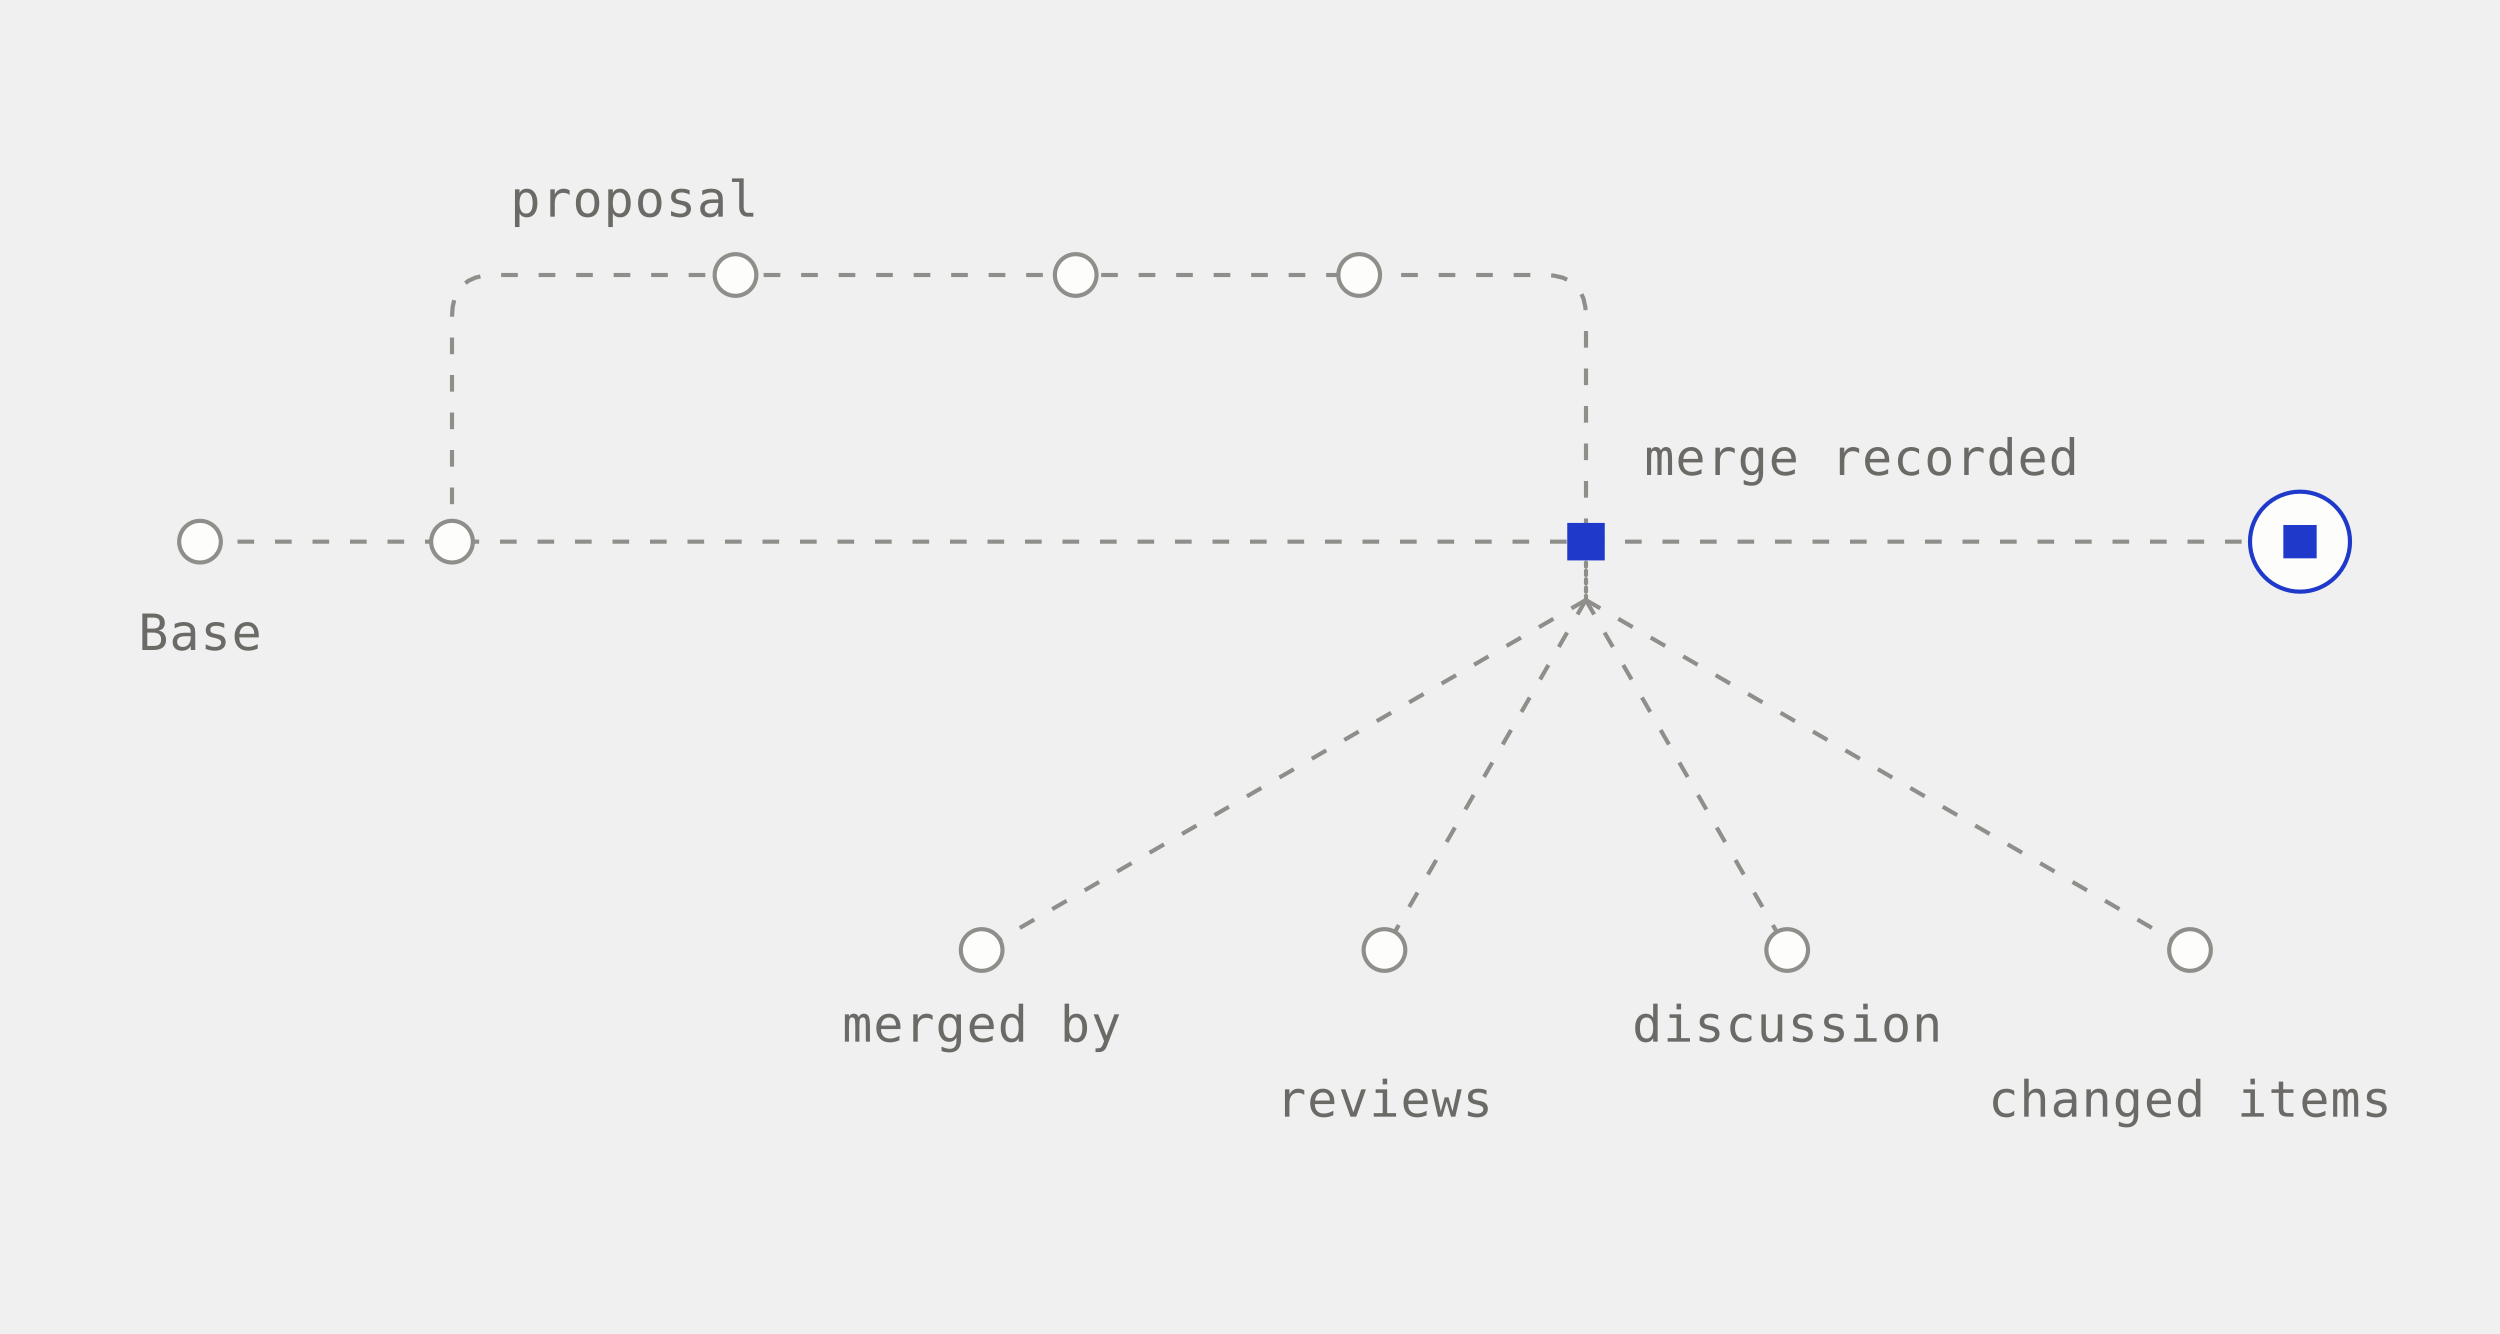
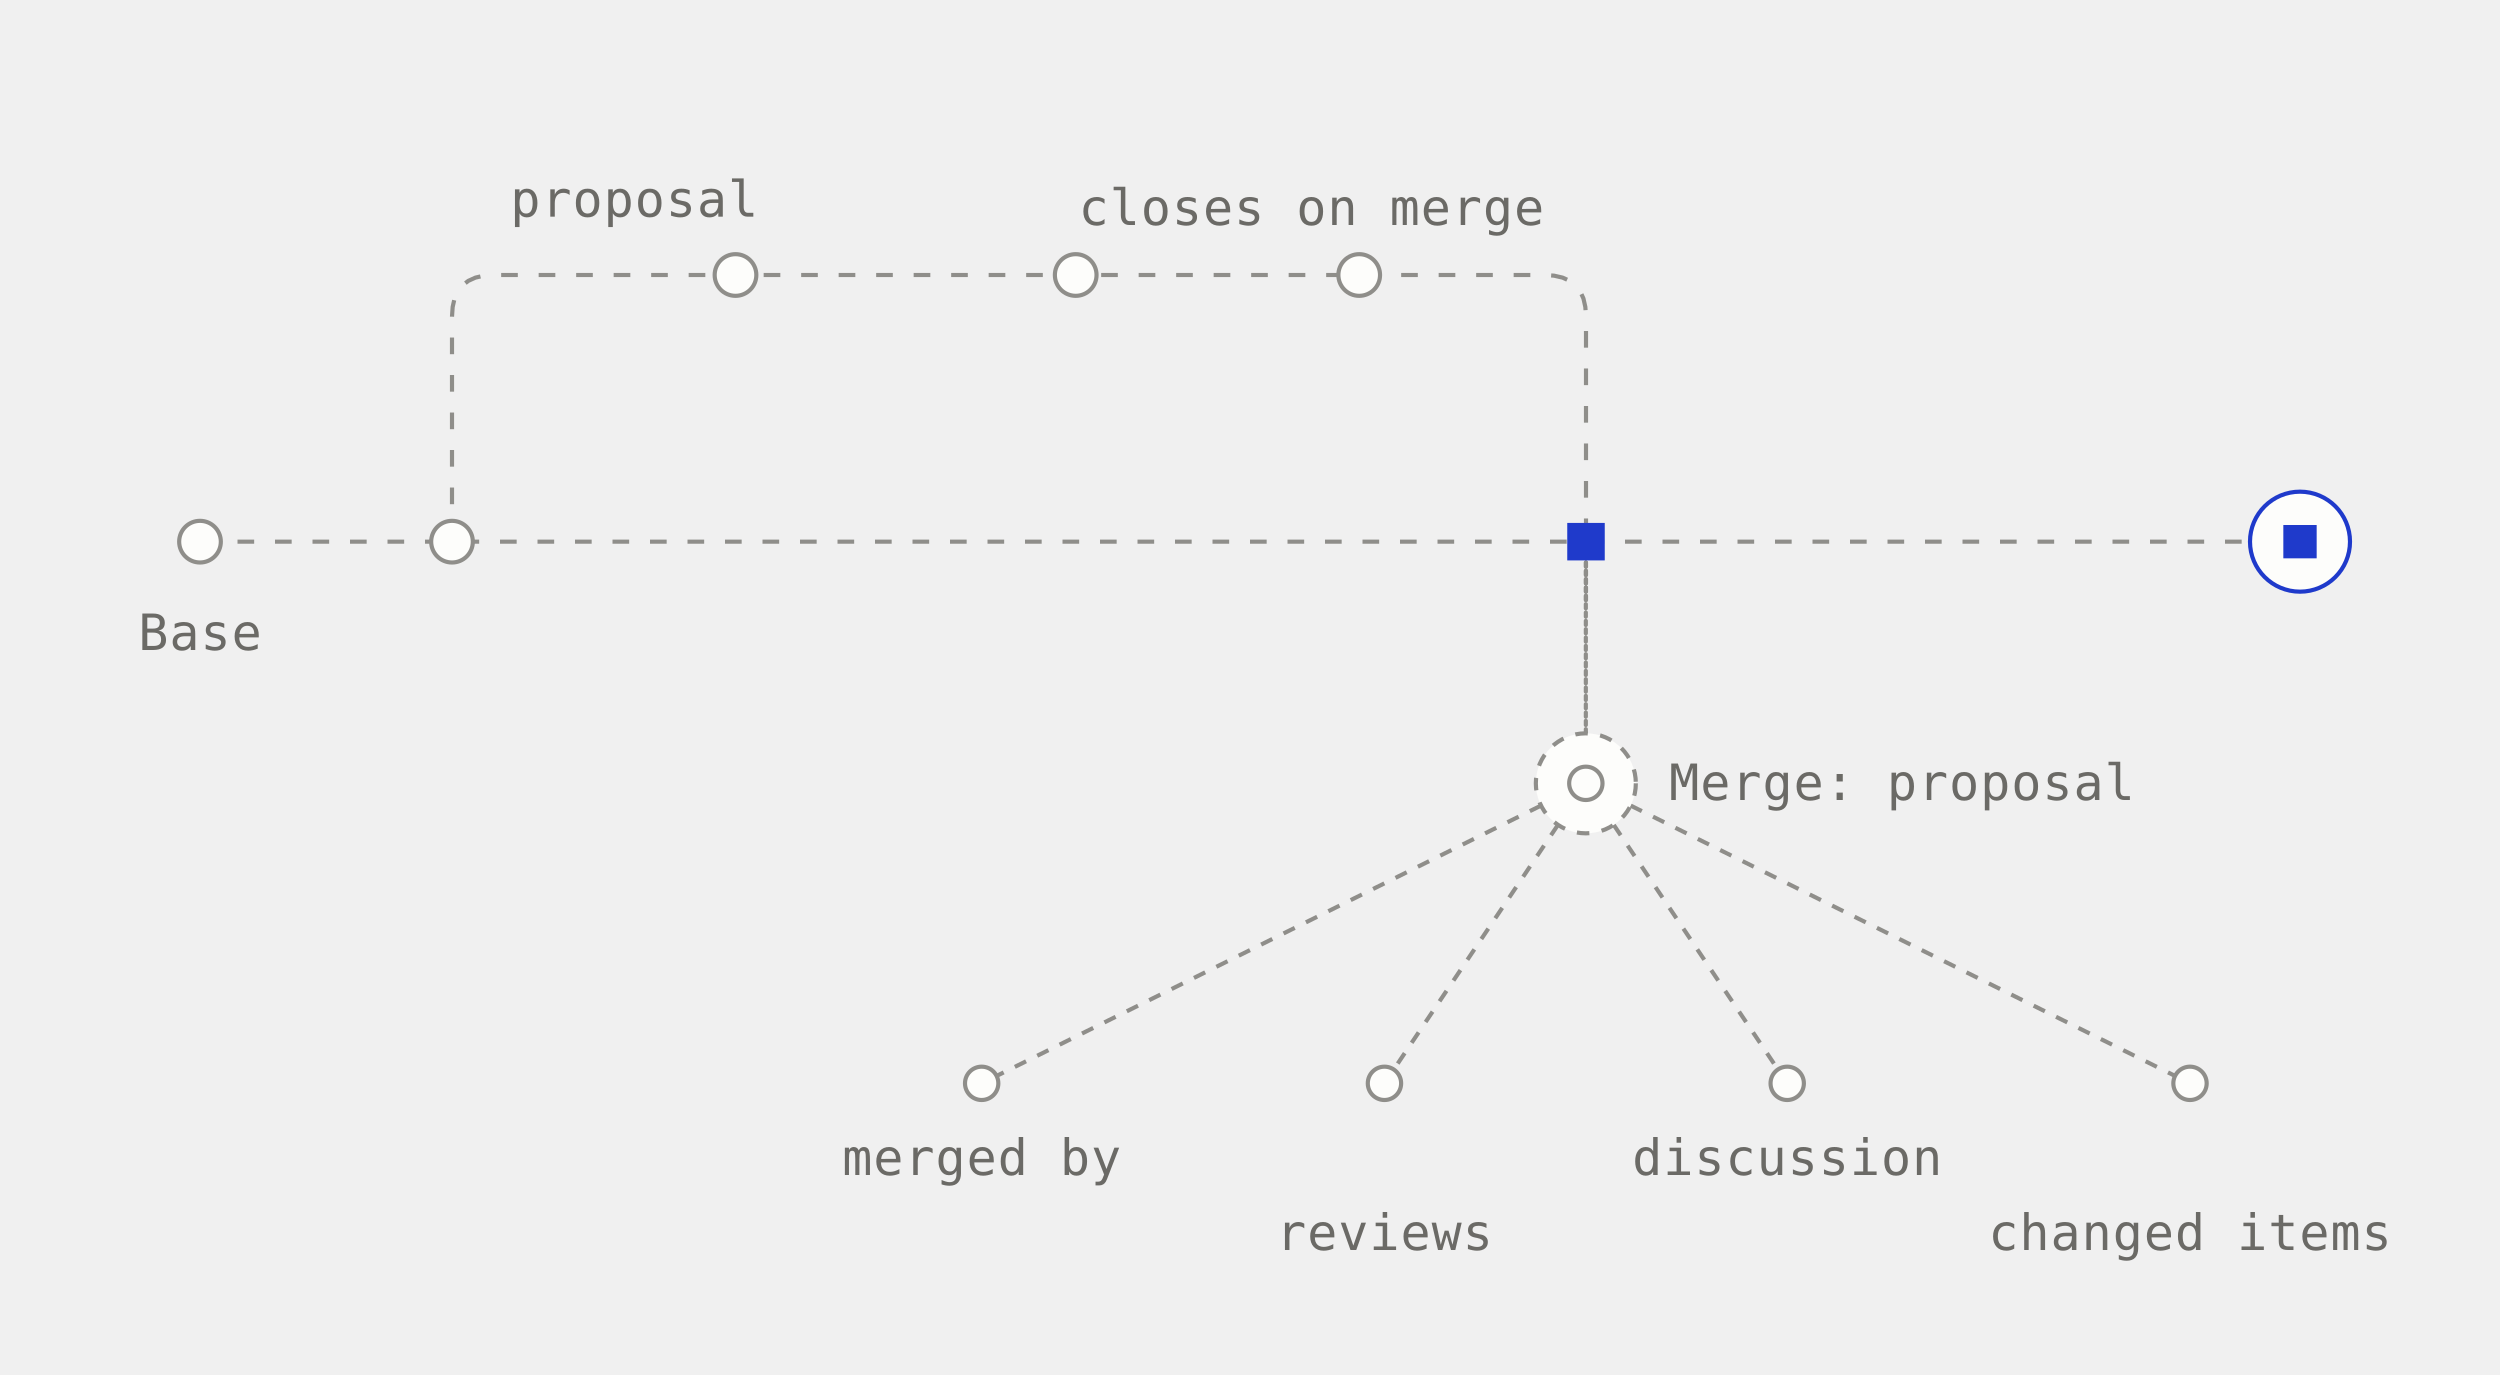
- <svg xmlns="http://www.w3.org/2000/svg" width="600" height="320" viewBox="0 0 600 320" fill="none" role="img" class="fi1nk1i">
+ <svg xmlns="http://www.w3.org/2000/svg" width="600" height="330" viewBox="0 0 600 330" fill="none" role="img" class="fi1nk1i">
  <style>.fi1nk1i-p,.fi1nk1i-f,.fi1nk1i-r{transform-box:fill-box;transform-origin:center;animation-fill-mode:both}
.fi1nk1i-p{animation-name:fi1nk1i-pop;animation-duration:0.6s;animation-timing-function:cubic-bezier(.34,1.56,.64,1)}
@supports (animation-timing-function:linear(0,1)){.fi1nk1i-p{animation-timing-function:linear(0, 0.083, 0.269, 0.487, 0.691, 0.855, 0.972, 1.043, 1.078, 1.086, 1.078, 1.061, 1.043, 1.025, 1.011, 1.002, 0.996, 0.993, 0.993, 0.993, 0.995, 0.996, 0.998, 0.999, 1)}}
.fi1nk1i-f{animation-name:fi1nk1i-fade;animation-duration:0.5s;animation-timing-function:ease-out}
.fi1nk1i-r{animation-name:fi1nk1i-rise;animation-duration:.7s;animation-timing-function:cubic-bezier(0.22,1,0.36,1)}
.fi1nk1i-d{animation-name:fi1nk1i-draw;animation-timing-function:cubic-bezier(0.65,0,0.35,1);animation-fill-mode:both}
.fi1nk1i-m{animation:fi1nk1i-march 2.6s linear infinite}
.fi1nk1i-pulse{animation:fi1nk1i-pulse 2.4s ease-in-out infinite}
@keyframes fi1nk1i-pop{from{transform:scale(0);opacity:0}to{transform:scale(1);opacity:1}}
@keyframes fi1nk1i-fade{from{opacity:0}to{opacity:1}}
@keyframes fi1nk1i-rise{from{opacity:0;transform:translateY(6px)}to{opacity:1;transform:none}}
@keyframes fi1nk1i-draw{from{stroke-dashoffset:1}to{stroke-dashoffset:0}}
@keyframes fi1nk1i-march{from{stroke-dashoffset:0}to{stroke-dashoffset:-18}}
@keyframes fi1nk1i-pulse{0%,100%{opacity:1}50%{opacity:.35}}
@media (prefers-reduced-motion:reduce){.fi1nk1i *{animation:none!important}.fi1nk1i .fi1nk1i-d{stroke-dashoffset:0}.fi1nk1i .fi1nk1i-t{display:none}}</style>
  <defs>
-     <mask id="fi1nk1i-k0" maskUnits="userSpaceOnUse" x="-600" y="-320" width="1800" height="960">
+     <mask id="fi1nk1i-k0" maskUnits="userSpaceOnUse" x="-600" y="-330" width="1800" height="990">
      <path d="M48 130L552 130" stroke="#fff" stroke-width="7" fill="none" stroke-linecap="round" stroke-linejoin="round" pathLength="1" stroke-dasharray="1 1" stroke-dashoffset="1" class="fi1nk1i-d" style="animation-duration:0.9s;animation-delay:0.05s" />
    </mask>
-     <mask id="fi1nk1i-k1" maskUnits="userSpaceOnUse" x="-600" y="-320" width="1800" height="960">
+     <mask id="fi1nk1i-k1" maskUnits="userSpaceOnUse" x="-600" y="-330" width="1800" height="990">
      <path d="M108.48 130L108.48 76L108.64 73.66L109.1 71.63L109.89 69.91L110.98 68.5L112.39 67.41L114.1 66.63L116.14 66.16L118.48 66L370.64 66L372.98 66.16L375.02 66.63L376.73 67.41L378.14 68.5L379.23 69.91L380.02 71.63L380.48 73.66L380.64 76L380.64 130" stroke="#fff" stroke-width="7" fill="none" stroke-linecap="round" stroke-linejoin="round" pathLength="1" stroke-dasharray="1 1" stroke-dashoffset="1" class="fi1nk1i-d" style="animation-duration:0.9s;animation-delay:0.2s" />
    </mask>
-     <mask id="fi1nk1i-k2" maskUnits="userSpaceOnUse" x="-600" y="-320" width="1800" height="960">
-       <path d="M380.6 144L235.6 228" stroke="#fff" stroke-width="7" fill="none" stroke-linecap="round" stroke-linejoin="round" pathLength="1" stroke-dasharray="1 1" stroke-dashoffset="1" class="fi1nk1i-d" style="animation-duration:0.64s;animation-delay:1.17s" />
+     <mask id="fi1nk1i-k2" maskUnits="userSpaceOnUse" x="-600" y="-330" width="1800" height="990">
+       <path d="M380.6 188L235.6 260" stroke="#fff" stroke-width="7" fill="none" stroke-linecap="round" stroke-linejoin="round" pathLength="1" stroke-dasharray="1 1" stroke-dashoffset="1" class="fi1nk1i-d" style="animation-duration:0.62s;animation-delay:1.17s" />
    </mask>
-     <mask id="fi1nk1i-k3" maskUnits="userSpaceOnUse" x="-600" y="-320" width="1800" height="960">
-       <path d="M380.6 144L332.27 228" stroke="#fff" stroke-width="7" fill="none" stroke-linecap="round" stroke-linejoin="round" pathLength="1" stroke-dasharray="1 1" stroke-dashoffset="1" class="fi1nk1i-d" style="animation-duration:0.37s;animation-delay:1.22s" />
+     <mask id="fi1nk1i-k3" maskUnits="userSpaceOnUse" x="-600" y="-330" width="1800" height="990">
+       <path d="M380.6 188L332.27 260" stroke="#fff" stroke-width="7" fill="none" stroke-linecap="round" stroke-linejoin="round" pathLength="1" stroke-dasharray="1 1" stroke-dashoffset="1" class="fi1nk1i-d" style="animation-duration:0.35s;animation-delay:1.22s" />
    </mask>
-     <mask id="fi1nk1i-k4" maskUnits="userSpaceOnUse" x="-600" y="-320" width="1800" height="960">
-       <path d="M380.6 144L428.93 228" stroke="#fff" stroke-width="7" fill="none" stroke-linecap="round" stroke-linejoin="round" pathLength="1" stroke-dasharray="1 1" stroke-dashoffset="1" class="fi1nk1i-d" style="animation-duration:0.37s;animation-delay:1.27s" />
+     <mask id="fi1nk1i-k4" maskUnits="userSpaceOnUse" x="-600" y="-330" width="1800" height="990">
+       <path d="M380.6 188L428.93 260" stroke="#fff" stroke-width="7" fill="none" stroke-linecap="round" stroke-linejoin="round" pathLength="1" stroke-dasharray="1 1" stroke-dashoffset="1" class="fi1nk1i-d" style="animation-duration:0.35s;animation-delay:1.27s" />
    </mask>
-     <mask id="fi1nk1i-k5" maskUnits="userSpaceOnUse" x="-600" y="-320" width="1800" height="960">
-       <path d="M380.6 144L525.6 228" stroke="#fff" stroke-width="7" fill="none" stroke-linecap="round" stroke-linejoin="round" pathLength="1" stroke-dasharray="1 1" stroke-dashoffset="1" class="fi1nk1i-d" style="animation-duration:0.64s;animation-delay:1.32s" />
+     <mask id="fi1nk1i-k5" maskUnits="userSpaceOnUse" x="-600" y="-330" width="1800" height="990">
+       <path d="M380.6 188L525.6 260" stroke="#fff" stroke-width="7" fill="none" stroke-linecap="round" stroke-linejoin="round" pathLength="1" stroke-dasharray="1 1" stroke-dashoffset="1" class="fi1nk1i-d" style="animation-duration:0.62s;animation-delay:1.32s" />
    </mask>
  </defs>
  <path d="M48 130L552 130" fill="none" stroke="#8F8E8A" stroke-width="1" stroke-dasharray="4 5" stroke-linejoin="round" mask="url(#fi1nk1i-k0)" class="fi1nk1i-m" />
  <path d="M108.48 130L108.48 76L108.64 73.66L109.1 71.63L109.89 69.91L110.98 68.5L112.39 67.41L114.1 66.63L116.14 66.16L118.48 66L370.64 66L372.98 66.16L375.02 66.63L376.73 67.41L378.14 68.5L379.23 69.91L380.02 71.63L380.48 73.66L380.64 76L380.64 130" fill="none" stroke="#8F8E8A" stroke-width="1" stroke-dasharray="4 5" stroke-linejoin="round" mask="url(#fi1nk1i-k1)" class="fi1nk1i-m" />
  <path d="M380.64 134L380.64 144" fill="none" stroke="#8F8E8A" stroke-width="1" stroke-dasharray="1 1" stroke-linecap="round" stroke-linejoin="round" pathLength="1" stroke-dashoffset="1" class="fi1nk1i-d" style="animation-duration:0.35s;animation-delay:0.92s" />
-   <path d="M380.6 144L235.6 228" fill="none" stroke="#8F8E8A" stroke-width="1" stroke-dasharray="4 5" stroke-linejoin="round" mask="url(#fi1nk1i-k2)" class="fi1nk1i-m" />
-   <path d="M380.6 144L332.27 228" fill="none" stroke="#8F8E8A" stroke-width="1" stroke-dasharray="4 5" stroke-linejoin="round" mask="url(#fi1nk1i-k3)" class="fi1nk1i-m" />
-   <path d="M380.6 144L428.93 228" fill="none" stroke="#8F8E8A" stroke-width="1" stroke-dasharray="4 5" stroke-linejoin="round" mask="url(#fi1nk1i-k4)" class="fi1nk1i-m" />
-   <path d="M380.6 144L525.6 228" fill="none" stroke="#8F8E8A" stroke-width="1" stroke-dasharray="4 5" stroke-linejoin="round" mask="url(#fi1nk1i-k5)" class="fi1nk1i-m" />
+   <path d="M380.6 130L380.6 176" fill="none" stroke="#8F8E8A" stroke-width="1" stroke-dasharray="1 1" stroke-linecap="round" stroke-linejoin="round" pathLength="1" stroke-dashoffset="1" class="fi1nk1i-d" style="animation-duration:0.35s;animation-delay:0.96s" />
+   <path d="M380.6 188L235.6 260" fill="none" stroke="#8F8E8A" stroke-width="1" stroke-dasharray="3 3" stroke-linejoin="round" mask="url(#fi1nk1i-k2)" class="fi1nk1i-m" />
+   <path d="M380.6 188L332.27 260" fill="none" stroke="#8F8E8A" stroke-width="1" stroke-dasharray="3 3" stroke-linejoin="round" mask="url(#fi1nk1i-k3)" class="fi1nk1i-m" />
+   <path d="M380.6 188L428.93 260" fill="none" stroke="#8F8E8A" stroke-width="1" stroke-dasharray="3 3" stroke-linejoin="round" mask="url(#fi1nk1i-k4)" class="fi1nk1i-m" />
+   <path d="M380.6 188L525.6 260" fill="none" stroke="#8F8E8A" stroke-width="1" stroke-dasharray="3 3" stroke-linejoin="round" mask="url(#fi1nk1i-k5)" class="fi1nk1i-m" />
  <g class="fi1nk1i-p" style="animation-delay:0.15s">
    <circle cx="108.48" cy="130" r="5" fill="#FDFDFB" stroke="#8F8E8A" stroke-width="1" />
  </g>
  <g class="fi1nk1i-p" style="animation-delay:0.42s">
    <circle cx="176.52" cy="66" r="5" fill="#FDFDFB" stroke="#8F8E8A" stroke-width="1" />
  </g>
  <g class="fi1nk1i-p" style="animation-delay:0.55s">
    <circle cx="258.17" cy="66" r="5" fill="#FDFDFB" stroke="#8F8E8A" stroke-width="1" />
  </g>
  <g class="fi1nk1i-p" style="animation-delay:0.66s">
    <circle cx="326.21" cy="66" r="5" fill="#FDFDFB" stroke="#8F8E8A" stroke-width="1" />
  </g>
  <g class="fi1nk1i-p" style="animation-delay:0.85s">
    <rect x="376.14" y="125.5" width="9" height="9" fill="#1F3ACB" />
  </g>
  <g class="fi1nk1i-p" style="animation-delay:0.68s">
    <circle cx="552" cy="130" r="12" fill="#FDFDFB" stroke="#1F3ACB" stroke-width="1" />
    <rect x="548" y="126" width="8" height="8" fill="#1F3ACB" />
  </g>
  <g class="fi1nk1i-p" style="animation-delay:0.1s">
    <circle cx="48" cy="130" r="5" fill="#FDFDFB" stroke="#8F8E8A" stroke-width="1" />
  </g>
+   <g class="fi1nk1i-p" style="animation-delay:1s">
+     <circle cx="380.6" cy="188" r="12" fill="#FDFDFB" stroke="#8F8E8A" stroke-width="1" stroke-dasharray="3 3" class="fi1nk1i-m" />
+     <circle cx="380.6" cy="188" r="4" fill="none" stroke="#8F8E8A" stroke-width="1" />
+   </g>
  <g class="fi1nk1i-p" style="animation-delay:1.24s">
-     <circle cx="235.6" cy="228" r="5" fill="#FDFDFB" stroke="#8F8E8A" stroke-width="1" />
+     <circle cx="235.6" cy="260" r="4" fill="#FDFDFB" stroke="#8F8E8A" stroke-width="1" />
  </g>
  <g class="fi1nk1i-p" style="animation-delay:1.29s">
-     <circle cx="332.27" cy="228" r="5" fill="#FDFDFB" stroke="#8F8E8A" stroke-width="1" />
+     <circle cx="332.27" cy="260" r="4" fill="#FDFDFB" stroke="#8F8E8A" stroke-width="1" />
  </g>
  <g class="fi1nk1i-p" style="animation-delay:1.34s">
-     <circle cx="428.93" cy="228" r="5" fill="#FDFDFB" stroke="#8F8E8A" stroke-width="1" />
+     <circle cx="428.93" cy="260" r="4" fill="#FDFDFB" stroke="#8F8E8A" stroke-width="1" />
  </g>
  <g class="fi1nk1i-p" style="animation-delay:1.39s">
-     <circle cx="525.6" cy="228" r="5" fill="#FDFDFB" stroke="#8F8E8A" stroke-width="1" />
+     <circle cx="525.6" cy="260" r="4" fill="#FDFDFB" stroke="#8F8E8A" stroke-width="1" />
  </g>
  <g class="fi1nk1i-f" style="animation-delay:0.99s">
    <text x="48" y="156" fill="#6B6A66" font-family="'Commit Mono', 'IBM Plex Mono', ui-monospace, SFMono-Regular, Menlo, monospace" font-size="12" text-anchor="middle" letter-spacing="0.24">Base</text>
  </g>
  <g class="fi1nk1i-f" style="animation-delay:1.06s">
    <text x="122.48" y="52" fill="#6B6A66" font-family="'Commit Mono', 'IBM Plex Mono', ui-monospace, SFMono-Regular, Menlo, monospace" font-size="12" text-anchor="start" letter-spacing="0.24">proposal</text>
  </g>
  <g class="fi1nk1i-f" style="animation-delay:1.13s">
-     <text x="394.64" y="114" fill="#6B6A66" font-family="'Commit Mono', 'IBM Plex Mono', ui-monospace, SFMono-Regular, Menlo, monospace" font-size="12" text-anchor="start" letter-spacing="0.24">merge recorded</text>
+     <text x="370.6" y="54" fill="#6B6A66" font-family="'Commit Mono', 'IBM Plex Mono', ui-monospace, SFMono-Regular, Menlo, monospace" font-size="12" text-anchor="end" letter-spacing="0.24">closes on merge</text>
  </g>
  <g class="fi1nk1i-f" style="animation-delay:1.2s">
-     <text x="235.6" y="250" fill="#6B6A66" font-family="'Commit Mono', 'IBM Plex Mono', ui-monospace, SFMono-Regular, Menlo, monospace" font-size="12" text-anchor="middle" letter-spacing="0.24">merged by</text>
+     <text x="400.6" y="192" fill="#6B6A66" font-family="'Commit Mono', 'IBM Plex Mono', ui-monospace, SFMono-Regular, Menlo, monospace" font-size="12" text-anchor="start" letter-spacing="0.24">Merge: proposal</text>
  </g>
  <g class="fi1nk1i-f" style="animation-delay:1.27s">
-     <text x="332.27" y="268" fill="#6B6A66" font-family="'Commit Mono', 'IBM Plex Mono', ui-monospace, SFMono-Regular, Menlo, monospace" font-size="12" text-anchor="middle" letter-spacing="0.24">reviews</text>
+     <text x="235.6" y="282" fill="#6B6A66" font-family="'Commit Mono', 'IBM Plex Mono', ui-monospace, SFMono-Regular, Menlo, monospace" font-size="12" text-anchor="middle" letter-spacing="0.24">merged by</text>
  </g>
  <g class="fi1nk1i-f" style="animation-delay:1.34s">
-     <text x="428.93" y="250" fill="#6B6A66" font-family="'Commit Mono', 'IBM Plex Mono', ui-monospace, SFMono-Regular, Menlo, monospace" font-size="12" text-anchor="middle" letter-spacing="0.24">discussion</text>
+     <text x="332.27" y="300" fill="#6B6A66" font-family="'Commit Mono', 'IBM Plex Mono', ui-monospace, SFMono-Regular, Menlo, monospace" font-size="12" text-anchor="middle" letter-spacing="0.24">reviews</text>
  </g>
  <g class="fi1nk1i-f" style="animation-delay:1.41s">
-     <text x="525.6" y="268" fill="#6B6A66" font-family="'Commit Mono', 'IBM Plex Mono', ui-monospace, SFMono-Regular, Menlo, monospace" font-size="12" text-anchor="middle" letter-spacing="0.24">changed items</text>
+     <text x="428.93" y="282" fill="#6B6A66" font-family="'Commit Mono', 'IBM Plex Mono', ui-monospace, SFMono-Regular, Menlo, monospace" font-size="12" text-anchor="middle" letter-spacing="0.24">discussion</text>
+   </g>
+   <g class="fi1nk1i-f" style="animation-delay:1.48s">
+     <text x="525.6" y="300" fill="#6B6A66" font-family="'Commit Mono', 'IBM Plex Mono', ui-monospace, SFMono-Regular, Menlo, monospace" font-size="12" text-anchor="middle" letter-spacing="0.24">changed items</text>
  </g>
</svg>
